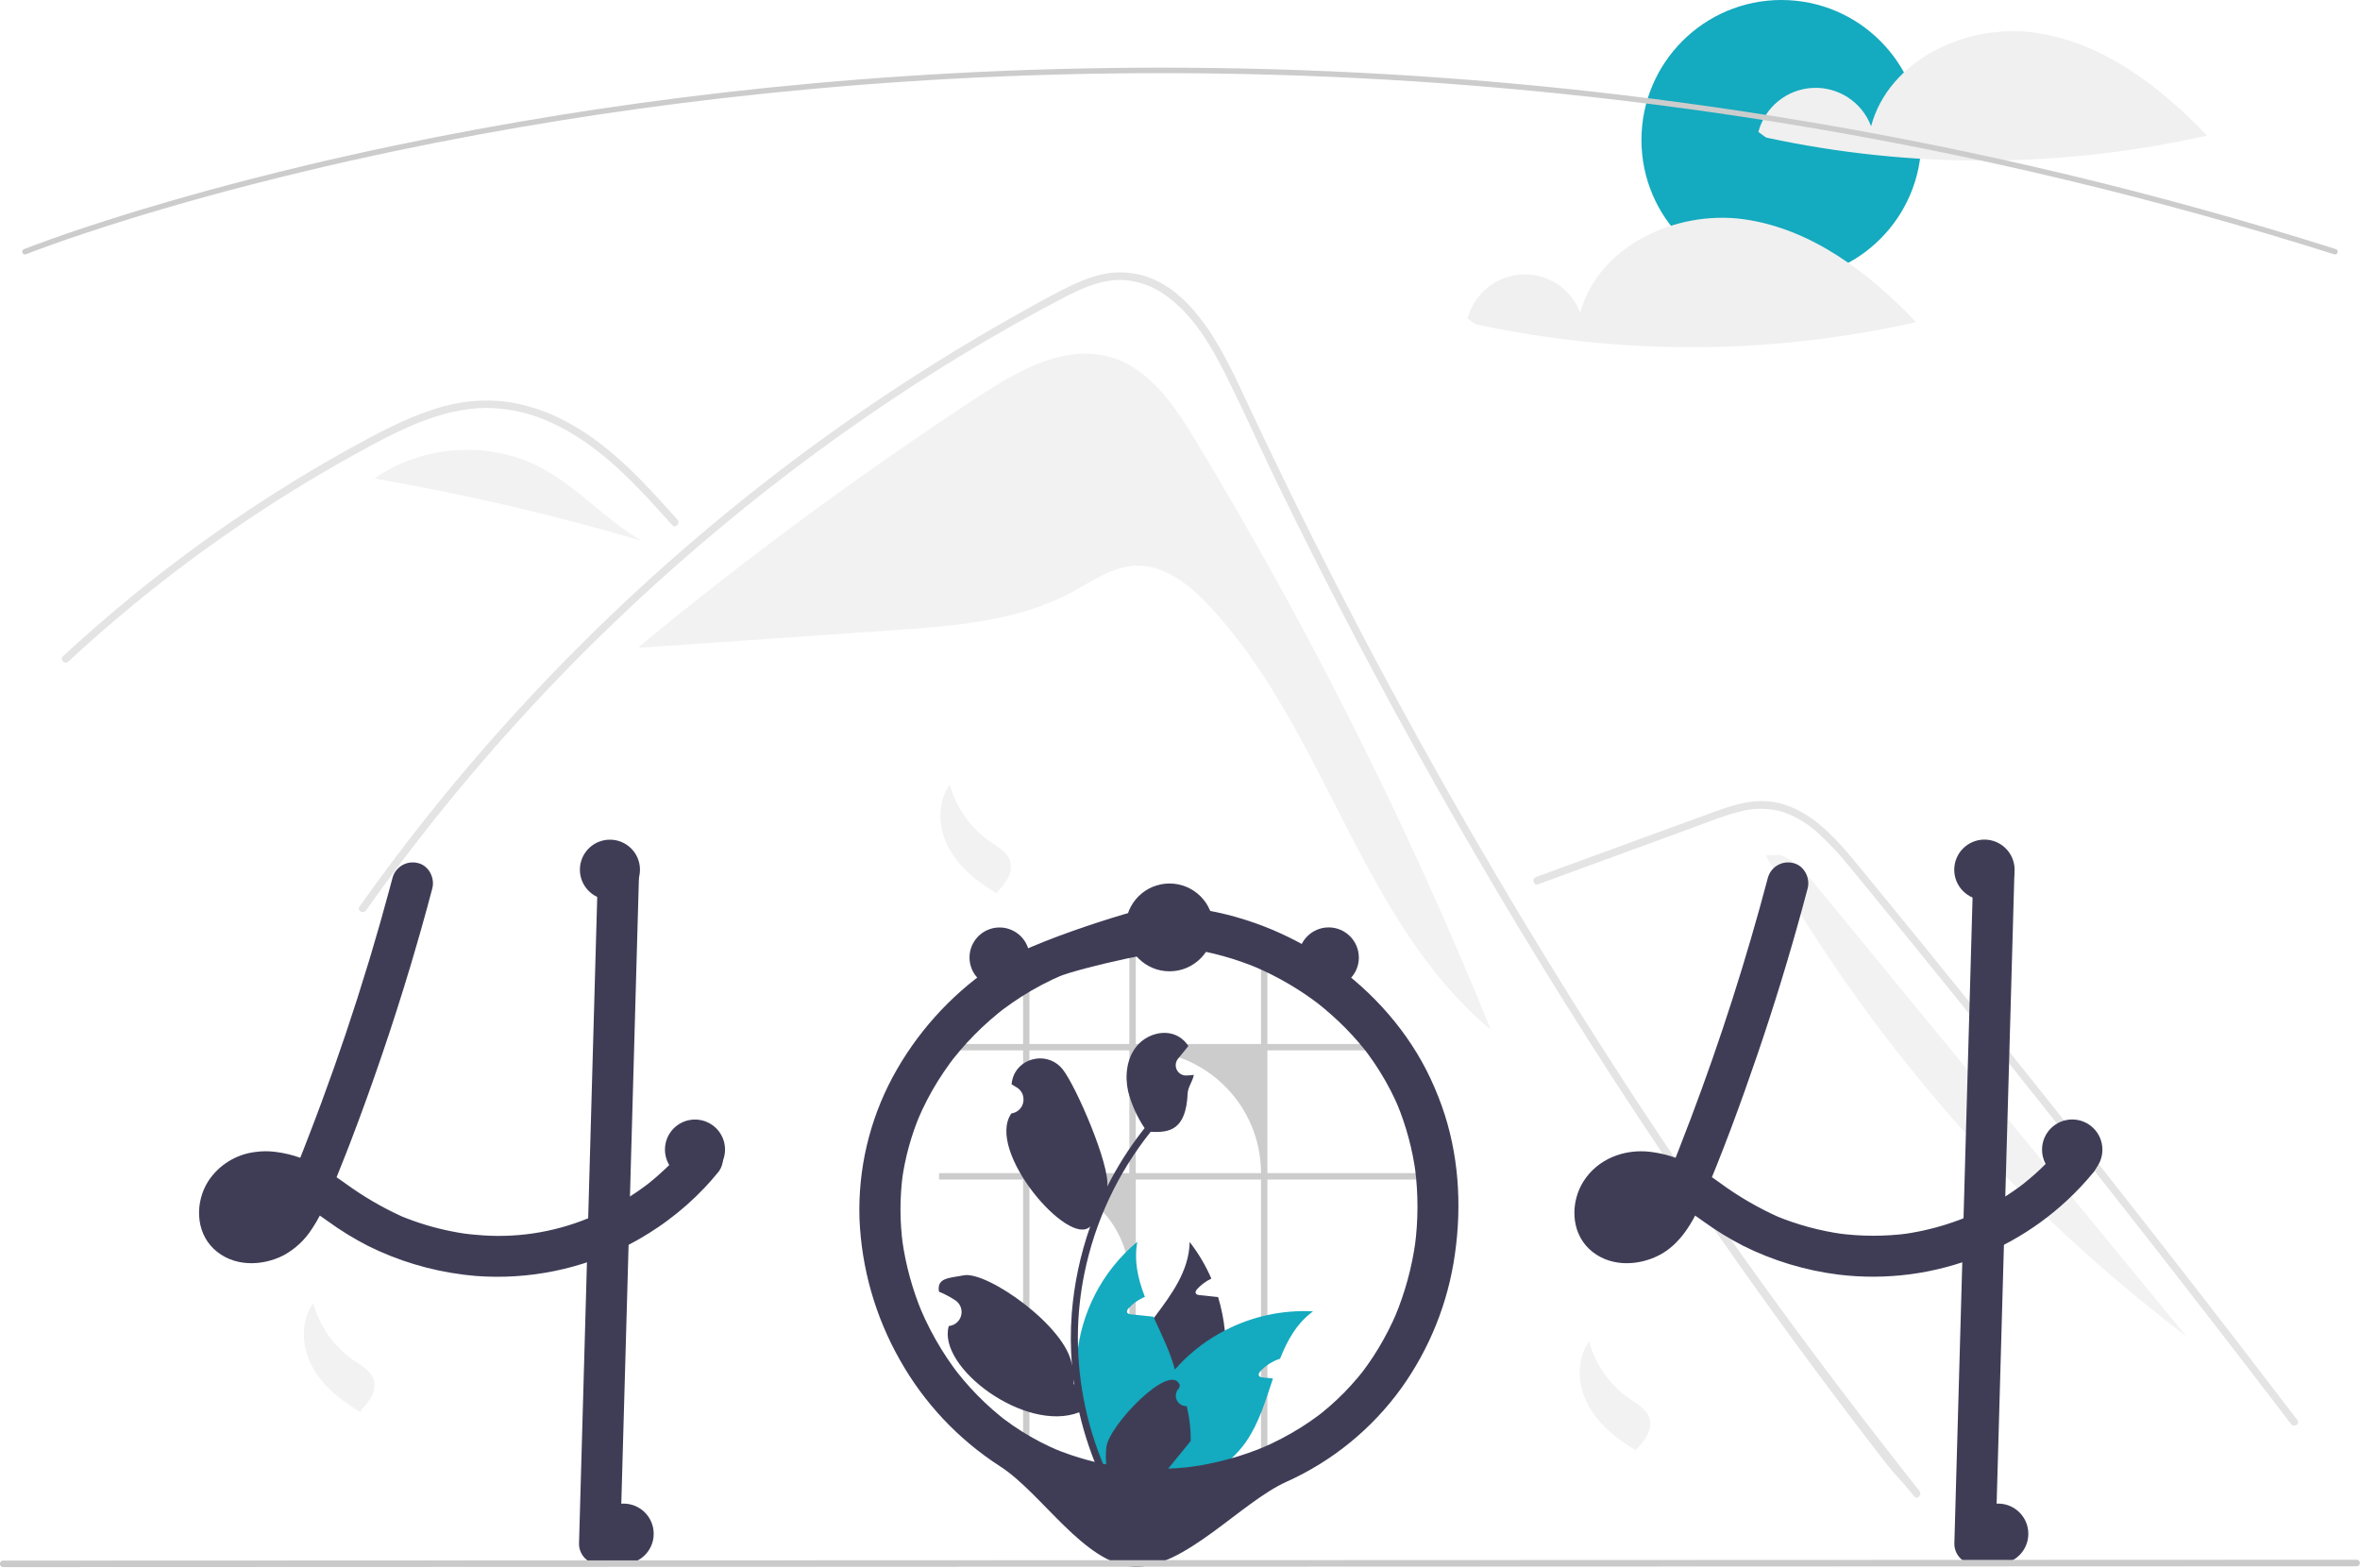
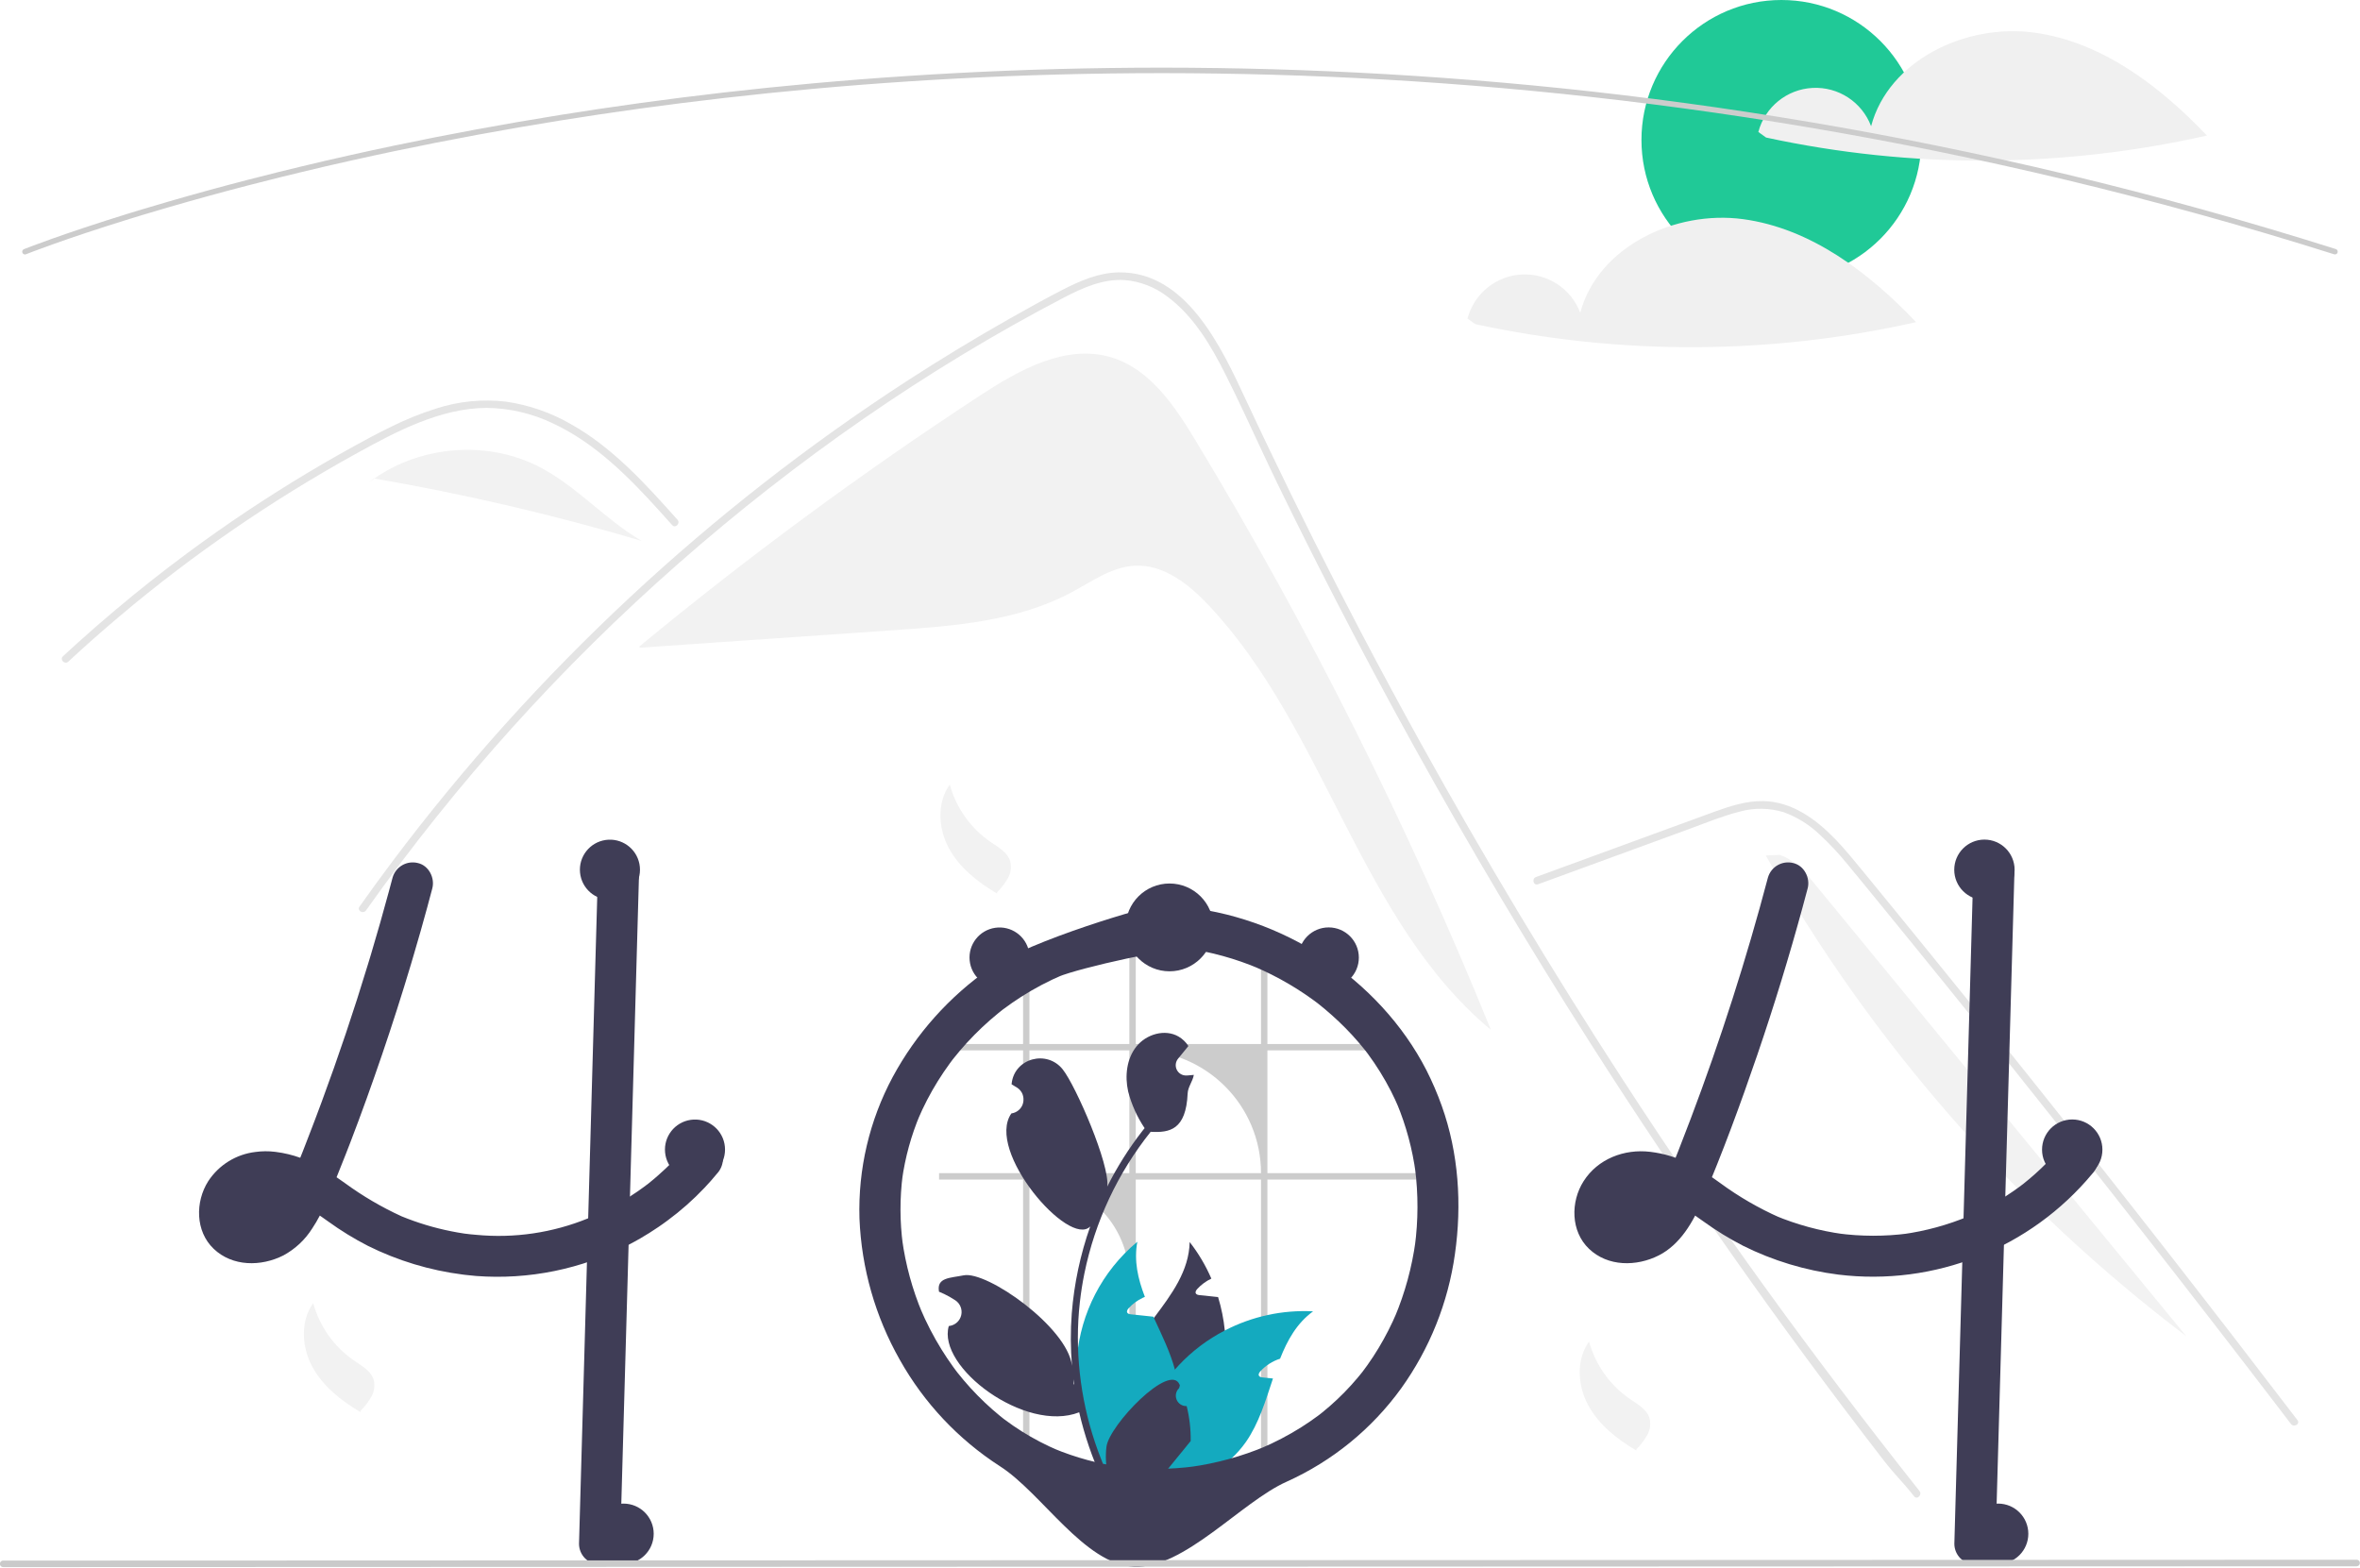
<svg xmlns="http://www.w3.org/2000/svg" data-name="Layer 1" width="860.131" height="571.148" viewBox="0 0 860.131 571.148">
  <path d="M605.67,324.953c-7.669-12.684-16.757-26.228-30.99-30.37-16.482-4.796-33.413,4.732-47.775,14.135a1392.157,1392.157,0,0,0-123.893,91.283l.043.492q46.226-3.188,92.451-6.376c22.265-1.535,45.296-3.283,64.972-13.816,7.467-3.997,14.745-9.336,23.206-9.708,10.512-.462,19.677,6.879,26.88,14.549,42.607,45.371,54.937,114.754,102.738,154.616A1516.995,1516.995,0,0,0,605.67,324.953Z" transform="translate(-169.9343 -164.426)" fill="#f2f2f2" />
  <path d="M867.571,709.781c-4.712-5.95-6.637-7.343-11.285-13.348q-56.764-73.416-106.708-151.792-33.924-53.23-64.483-108.504-14.549-26.278-28.3-52.969-10.67-20.695-20.865-41.638c-1.944-3.988-3.832-7.994-5.711-12.009-4.428-9.442-8.773-18.93-13.439-28.244-5.317-10.616-11.789-21.745-21.553-28.877a29.405,29.405,0,0,0-15.319-5.895c-7.948-.513-15.282,2.769-22.176,6.353-50.439,26.301-97.659,59.276-140.37,96.798A730.778,730.778,0,0,0,303.322,496.247c-1.008,1.439-3.392.064-2.374-1.384q6.009-8.498,12.257-16.813A734.817,734.817,0,0,1,500.805,303.064q18.248-11.826,37.183-22.542c6.362-3.603,12.752-7.16,19.251-10.497,6.371-3.273,13.137-6.215,20.416-6.325,24.77-.385,37.595,27.667,46.405,46.542q4.153,8.911,8.406,17.766,16.075,33.621,33.387,66.628,10.685,20.379,21.837,40.52,34.707,62.718,73.779,122.897c34.506,53.143,68.737,100.089,108.046,149.785C870.596,709.213,868.662,711.175,867.571,709.781Z" transform="translate(-169.9343 -164.426)" fill="#e4e4e4" />
  <path d="M414.916,355.804c-1.439-1.604-2.869-3.209-4.318-4.813-11.422-12.633-23.679-25.118-39.364-32.361a57.11,57.11,0,0,0-23.927-5.546c-8.562.028-16.932,2.273-24.843,5.418-3.74,1.494-7.398,3.19-11.001,4.996-4.116,2.072-8.159,4.281-12.183,6.509q-11.331,6.27-22.368,13.091-21.961,13.572-42.546,29.216-10.671,8.113-20.902,16.758-9.516,8.031-18.646,16.492c-1.302,1.201-3.245-.743-1.944-1.943,1.604-1.494,3.227-2.979,4.85-4.446q6.875-6.215,13.971-12.193,12.939-10.918,26.549-20.993,21.163-15.676,43.783-29.225,11.304-6.765,22.918-12.963c2.338-1.247,4.703-2.466,7.096-3.621a113.116,113.116,0,0,1,16.868-6.866,60.006,60.006,0,0,1,25.476-2.503,66.327,66.327,0,0,1,23.505,8.131c15.401,8.608,27.346,21.919,38.97,34.909C418.033,355.171,416.099,357.124,414.916,355.804Z" transform="translate(-169.9343 -164.426)" fill="#e4e4e4" />
  <path d="M730.477,486.711l36.905-13.498,18.323-6.702c5.968-2.183,11.921-4.667,18.09-6.23a28.539,28.539,0,0,1,16.374.209,37.738,37.738,0,0,1,12.771,7.917,103.64,103.64,0,0,1,10.475,11.186c3.989,4.794,7.92,9.639,11.868,14.467q24.441,29.891,48.563,60.041,24.121,30.15,47.92,60.556,23.857,30.48,47.385,61.216,2.882,3.765,5.76,7.534c1.06,1.388,3.449.02,2.375-1.388Q983.582,650.974,959.549,620.184q-24.092-30.864-48.516-61.466-24.424-30.601-49.179-60.937-6.167-7.558-12.354-15.099c-3.48-4.241-6.92-8.527-10.736-12.474-7.005-7.245-15.758-13.648-26.234-13.822-6.16-.102-12.121,1.852-17.844,3.923-6.17,2.232-12.325,4.506-18.486,6.759l-37.163,13.592-9.291,3.398c-1.649.603-.937,3.262.731,2.652Z" transform="translate(-169.9343 -164.426)" fill="#e4e4e4" />
  <path d="M366.377,334.526c-18.754-9.639-42.771-7.751-60.005,4.291a855.847,855.847,0,0,1,97.371,22.726C390.46,353.759,380.07,341.563,366.377,334.526Z" transform="translate(-169.9343 -164.426)" fill="#f2f2f2" />
  <path d="M306.188,338.784l-3.61,2.935c1.221-1.027,2.491-1.99,3.795-2.901C306.311,338.807,306.249,338.795,306.188,338.784Z" transform="translate(-169.9343 -164.426)" fill="#f2f2f2" />
  <path d="M831.549,486.846c-3.633-4.422-7.56-9.052-12.994-10.848l-5.073.2A575.436,575.436,0,0,0,966.749,651.418Q899.149,569.132,831.549,486.846Z" transform="translate(-169.9343 -164.426)" fill="#f2f2f2" />
  <path d="M516.084,450.367A37.481,37.481,0,0,0,531.015,471.325c2.82,1.92,6.157,3.762,7.122,7.035a8.379,8.379,0,0,1-.874,6.15,24.884,24.884,0,0,1-3.861,5.041l-.137.512c-6.998-4.147-13.656-9.393-17.522-16.551s-4.406-16.539.341-23.145" transform="translate(-169.9343 -164.426)" fill="#f2f2f2" />
  <path d="M749.084,653.367A37.481,37.481,0,0,0,764.015,674.325c2.82,1.92,6.157,3.762,7.122,7.035a8.379,8.379,0,0,1-.874,6.15,24.884,24.884,0,0,1-3.861,5.041l-.137.512c-6.998-4.147-13.656-9.393-17.522-16.551s-4.406-16.539.341-23.145" transform="translate(-169.9343 -164.426)" fill="#f2f2f2" />
  <path d="M284.084,639.367A37.481,37.481,0,0,0,299.015,660.325c2.82,1.92,6.157,3.762,7.122,7.035a8.379,8.379,0,0,1-.874,6.15,24.884,24.884,0,0,1-3.861,5.041l-.137.512c-6.998-4.147-13.656-9.393-17.522-16.551s-4.406-16.539.341-23.145" transform="translate(-169.9343 -164.426)" fill="#f2f2f2" />
-   <circle cx="649.249" cy="51" r="51" fill="#14aabf" />
+   <circle cx="649.249" cy="51" r="51" fill="#20c997" />
  <path d="M911.219,176.296c-24.717-3.341-52.935,10.019-59.341,34.124a21.597,21.597,0,0,0-41.094,2.109l2.83,2.027a372.275,372.275,0,0,0,160.659-.726C957.079,195.76,935.935,179.637,911.219,176.296Z" transform="translate(-169.9343 -164.426)" fill="#f0f0f0" />
  <path d="M805.219,244.296c-24.717-3.341-52.935,10.019-59.341,34.124a21.597,21.597,0,0,0-41.094,2.109l2.83,2.027a372.275,372.275,0,0,0,160.659-.726C851.079,263.76,829.935,247.637,805.219,244.296Z" transform="translate(-169.9343 -164.426)" fill="#f0f0f0" />
  <path d="M1020.946,257.154a.982.982,0,0,1-.302-.047C756.237,173.489,523.199,184.424,374.264,208.321c-20.269,3.251-40.591,7.006-60.404,11.161-5.058,1.06-10.306,2.195-15.597,3.378-6.319,1.407-12.554,2.856-18.532,4.306q-3.873.917-7.595,1.849c-3.758.928-7.572,1.895-11.66,2.957-4.568,1.178-9.209,2.413-13.797,3.672a.442.442,0,0,1-.051.015l0.0.001c-5.183,1.415-10.338,2.871-15.323,4.325-2.698.779-5.304,1.548-7.799,2.307-.279.077-.526.151-.776.228l-.536.163c-.311.095-.617.188-.924.275l-.02.006 0.0.001-.812.252c-.968.293-1.912.579-2.841.864-24.545,7.566-38.038,12.949-38.171,13.002a1,1,0,1,1-.744-1.856c.134-.053,13.693-5.463,38.328-13.058.932-.286,1.879-.572,2.85-.866l.754-.234c.026-.01.052-.018.078-.025.305-.087.61-.18.919-.273l.537-.163c.268-.081.531-.161.801-.235,2.479-.754,5.093-1.524,7.798-2.307,4.987-1.455,10.147-2.911,15.334-4.328.016-.006.033-.01.049-.015v-.001c4.604-1.263,9.263-2.503,13.845-3.685,4.094-1.063,7.915-2.032,11.68-2.962q3.738-.93,7.609-1.853c5.985-1.451,12.233-2.902,18.563-4.312,5.299-1.184,10.556-2.322,15.622-3.383,19.843-4.162,40.198-7.923,60.497-11.179C523.096,182.415,756.467,171.463,1021.246,255.201a1.0 1,0,0,1-.301,1.953Z" transform="translate(-169.9343 -164.426)" fill="#ccc" />
  <path d="M432.923,584.266a6.729,6.729,0,0,0-1.7-2.67,6.43,6.43,0,0,0-.92-.71c-2.61-1.74-6.51-2.13-8.99,0a5.81,5.81,0,0,0-.69.71q-1.11,1.365-2.28,2.67c-1.28,1.46-2.59,2.87-3.96,4.24-.39.38-.78.77-1.18,1.15-.23.23-.46.45-.69.67-.88.84-1.78,1.65-2.69,2.45-.48.43-.96.85-1.45,1.26-.73.61-1.46,1.22-2.2,1.81-.07.05-.14.1-.21.16-.02.01-.03.03-.05.04-.01,0-.02,0-.03.02a.179.179,0,0,0-.07.05c-.22.15-.37.25-.48.34.04-.02.08-.05.12-.07-.18.14-.37.28-.55.42-1.75,1.29-3.54,2.53-5.37,3.69a99.21,99.21,0,0,1-14.22,7.55c-.33.13-.67.27-1.01.4a85.97,85.97,0,0,1-40.85,6.02q-2.13-.165-4.26-.45c-1.64-.24-3.27-.53-4.89-.86a97.932,97.932,0,0,1-18.02-5.44,118.652,118.652,0,0,1-20.66-12.12c-1-.71-2.01-1.42-3.02-2.11,1.15-2.82,2.28-5.64,3.38-8.48.55-1.37,1.08-2.74,1.6-4.12,4.09-10.63,7.93-21.36,11.61-32.13q5.58-16.365,10.53-32.92.51-1.68.99-3.36,2.595-8.745,4.98-17.53c.15-.57.31-1.13.45-1.7q.69-2.52,1.35-5.04c1-3.79-1.26-8.32-5.24-9.23a7.634,7.634,0,0,0-9.22,5.24c-.43,1.62-.86,3.23-1.3,4.85q-3.165,11.745-6.66,23.41-.51,1.68-1.02,3.36-7.71,25.41-16.93,50.31-1.11,3.015-2.25,6.01c-.37.98-.74,1.96-1.12,2.94-.73,1.93-1.48,3.86-2.23,5.79-.43,1.13-.87,2.26-1.31,3.38-.29.71-.57,1.42-.85,2.12a41.809,41.809,0,0,0-8.81-2.12l-.48-.06a27.397,27.397,0,0,0-7.01.06,23.914,23.914,0,0,0-17.24,10.66c-4.77,7.51-4.71,18.25,1.98,24.63,6.89,6.57,17.32,6.52,25.43,2.41a28.351,28.351,0,0,0,10.52-9.86,50.569,50.569,0,0,0,2.74-4.65c.21.14.42.28.63.43.8.56,1.6,1.13,2.39,1.69a111.738,111.738,0,0,0,14.51,8.91,108.359,108.359,0,0,0,34.62,10.47c.27.03.53.07.8.1,1.33.17,2.67.3,4.01.41a103.782,103.782,0,0,0,55.58-11.36q2.175-1.125,4.31-2.36,3.315-1.92,6.48-4.08c1.15-.78,2.27-1.57,3.38-2.4a101.042,101.042,0,0,0,13.51-11.95q2.355-2.475,4.51-5.11a8.061,8.061,0,0,0,2.2-5.3A7.564,7.564,0,0,0,432.923,584.266Zm-165.59,23.82c.21-.15.42-.31.62-.47C267.893,607.766,267.603,607.936,267.333,608.086Zm3.21-3.23c-.23.26-.44.52-.67.78a23.366,23.366,0,0,1-2.25,2.2c-.11.1-.23.2-.35.29a.01.01,0,0,0-.01.01,3.804,3.804,0,0,0-.42.22q-.645.39-1.32.72a17.005,17.005,0,0,1-2.71.75,16.799,16.799,0,0,1-2.13.02h-.02a14.823,14.823,0,0,1-1.45-.4c-.24-.12-.47-.26-.7-.4-.09-.08-.17-.16-.22-.21a2.44,2.44,0,0,1-.27-.29.01.01,0,0,0-.01-.01c-.11-.2-.23-.4-.34-.6a.031.031,0,0,1-.01-.02c-.08-.25-.15-.51-.21-.77a12.511,12.511,0,0,1,.01-1.37,13.467,13.467,0,0,1,.54-1.88,11.068,11.068,0,0,1,.69-1.26c.02-.04.12-.2.23-.38.01-.01.01-.01.01-.02.15-.17.3-.35.46-.51.27-.3.56-.56.85-.83a18.022,18.022,0,0,1,1.75-1.01,19.481,19.481,0,0,1,2.93-.79,24.989,24.989,0,0,1,4.41.04,30.301,30.301,0,0,1,4.1,1.01,36.945,36.945,0,0,1-2.77,4.54C270.623,604.746,270.583,604.806,270.543,604.856Zm-11.12-3.29a2.18,2.18,0,0,1-.31.39A1.409,1.409,0,0,1,259.423,601.566Z" transform="translate(-169.9343 -164.426)" fill="#3f3d56" />
  <path d="M402.863,482.136q-.135,4.71-.27,9.42-.285,10.455-.59,20.92-.315,11.775-.66,23.54-.165,6.075-.34,12.15-.465,16.365-.92,32.72c-.03,1.13-.07,2.25-.1,3.38q-.225,8.115-.45,16.23-.255,8.805-.5,17.61-.18,6.6-.37,13.21-1.35,47.895-2.7,95.79a7.648,7.648,0,0,1-7.5,7.5,7.561,7.561,0,0,1-7.5-7.5q.75-26.94,1.52-53.88.675-24.36,1.37-48.72.225-8.025.45-16.06.345-12.09.68-24.18c.03-1.13.07-2.25.1-3.38.02-.99.05-1.97.08-2.96q.66-23.475,1.32-46.96.27-9.24.52-18.49.3-10.545.6-21.08c.09-3.09.17-6.17.26-9.26a7.648,7.648,0,0,1,7.5-7.5A7.561,7.561,0,0,1,402.863,482.136Z" transform="translate(-169.9343 -164.426)" fill="#3f3d56" />
  <path d="M814.291,484.217a893.238,893.238,0,0,1-28.161,87.941c-3.007,7.946-6.083,15.877-9.371,23.712l.756-1.792a54.583,54.583,0,0,1-5.59,10.612q-.229.321-.467.636,1.166-1.49.443-.589c-.254.301-.505.602-.768.895a23.664,23.664,0,0,1-2.249,2.203q-.301.258-.612.504l.938-.729c-.109.257-.873.597-1.111.743a18.254,18.254,0,0,1-2.405,1.219l1.792-.756a19.086,19.086,0,0,1-4.231,1.161l1.994-.268a17.021,17.021,0,0,1-4.298.046l1.994.268a14.002,14.002,0,0,1-3.405-.917l1.792.756a12.012,12.012,0,0,1-1.679-.896c-.271-.177-1.105-.809-.015.025,1.133.866.146.074-.088-.156-.194-.192-.37-.4-.56-.595-.882-.905.996,1.557.397.499a18.182,18.182,0,0,1-.878-1.637l.756,1.792a11.925,11.925,0,0,1-.728-2.651l.268,1.994a13.651,13.651,0,0,1-.003-3.405l-.268,1.994a15.964,15.964,0,0,1,.995-3.68l-.756,1.792a16.729,16.729,0,0,1,1.178-2.298,6.729,6.729,0,0,1,.729-1.071c.049.016-1.269,1.513-.569.757.183-.198.354-.406.539-.602.296-.314.614-.601.926-.898,1.045-.994-1.462.966-.257.179a19.049,19.049,0,0,1,2.749-1.499l-1.792.756a20.311,20.311,0,0,1,4.995-1.34l-1.994.268a25.628,25.628,0,0,1,6.461.076l-1.994-.268a33.211,33.211,0,0,1,7.892,2.22l-1.792-.756c5.39,2.314,10.163,5.749,14.928,9.118a111.95,111.95,0,0,0,14.506,8.906,108.388,108.388,0,0,0,34.622,10.474,103.933,103.933,0,0,0,92.586-36.752,8.078,8.078,0,0,0,2.197-5.303,7.632,7.632,0,0,0-2.197-5.303c-2.752-2.526-7.949-3.239-10.607,0a95.636,95.636,0,0,1-8.107,8.727q-2.017,1.914-4.142,3.71-1.214,1.026-2.461,2.011c-.393.311-1.619,1.138.263-.197-.431.306-.845.64-1.271.955a99.269,99.269,0,0,1-20.332,11.565l1.792-.756a96.836,96.836,0,0,1-24.171,6.622l1.994-.268a97.643,97.643,0,0,1-25.754-.038l1.994.268a99.8,99.8,0,0,1-24.857-6.77l1.792.756a116.025,116.025,0,0,1-21.736-12.591,86.877,86.877,0,0,0-11.113-6.994,42.824,42.824,0,0,0-14.438-4.389c-9.439-1.111-19.057,2.566-24.246,10.72-4.776,7.505-4.714,18.244,1.974,24.625,6.888,6.572,17.318,6.517,25.436,2.406,7.817-3.959,12.513-12.185,15.815-19.942,7.431-17.455,14.01-35.314,20.14-53.263q9.097-26.637,16.499-53.813.917-3.366,1.807-6.739c1.001-3.789-1.261-8.32-5.238-9.226a7.633,7.633,0,0,0-9.226,5.238Z" transform="translate(-169.9343 -164.426)" fill="#3f3d56" />
  <path d="M889.124,482.136l-2.7,95.793-2.685,95.294-1.518,53.884a7.565,7.565,0,0,0,7.5,7.5,7.649,7.649,0,0,0,7.5-7.5l2.7-95.793,2.685-95.294,1.518-53.884a7.565,7.565,0,0,0-7.5-7.5,7.649,7.649,0,0,0-7.5,7.5Z" transform="translate(-169.9343 -164.426)" fill="#3f3d56" />
  <path d="M629.526,700.361h2.329V594.319h54.329v-2.323H631.855V547.252H673.81q-.923-1.173-1.899-2.317H631.855V515.382c-.77-.328-1.547-.645-2.329-.944V544.935h-45.652V507.07c-.782.036-1.553.09-2.329.155v37.71h-36.42V516.684c-.782.346-1.553.711-2.317,1.093V544.935h-30.616v2.317h30.616v44.744h-30.616v2.323h30.616V700.361h2.317V594.319a36.413,36.413,0,0,1,36.42,36.42v69.622h2.329V594.319h45.652Zm-84.401-108.365V547.252h36.42v44.744Zm38.749,0V547.252h.914a44.741,44.741,0,0,1,44.738,44.744Z" transform="translate(-169.9343 -164.426)" opacity="0.2" />
  <path d="M615.303,668.566a63.059,63.059,0,0,1-20.05,33.7c-.74.64-1.48,1.26-2.25,1.87q-2.805.255-5.57.52c-1.53.14-3.04.29-4.54.43l-.27.03-.19-1.64-.76-6.64a37.623,37.623,0,0,1-3.3-32.44c2.64-7.12,7.42-13.41,12.12-19.65,6.49-8.62,12.8-17.14,13.03-27.65a60.544,60.544,0,0,1,7.9,13.33,16.432,16.432,0,0,0-5.12,3.77c-.41.45-.82,1.08-.54,1.62.24.46.84.57,1.36.63,1.25.13,2.51.26,3.76.39,1,.11,2,.21,3,.32a63.99,63.99,0,0,1,2.45,12.18A61.189,61.189,0,0,1,615.303,668.566Z" transform="translate(-169.9343 -164.426)" fill="#3f3d56" />
  <path d="M648.503,642.356c-5.9,4.29-9.35,10.46-12.03,17.26a16.628,16.628,0,0,0-7.17,4.58c-.41.45-.82,1.08-.54,1.62.24.46.84.57,1.36.63,1.25.13,2.51.26,3.76.39-2.68,8.04-5.14,16.36-9.88,23.15a36.989,36.989,0,0,1-12.03,10.91,38.492,38.492,0,0,1-4.02,1.99q-7.62.585-14.95,1.25-2.805.255-5.57.52c-1.53.14-3.04.29-4.54.43q-.015-.825,0-1.65a63.304,63.304,0,0,1,15.25-39.86c.45-.52.91-1.03,1.38-1.54a61.792,61.792,0,0,1,16.81-12.7A62.654,62.654,0,0,1,648.503,642.356Z" transform="translate(-169.9343 -164.426)" fill="#14aabf" />
  <path d="M589.163,699.526l-1.15,3.4-.58,1.73c-1.53.14-3.04.29-4.54.43l-.27.03c-1.66.17-3.31.34-4.96.51-.43-.5-.86-1.01-1.28-1.53a62.03,62.03,0,0,1,8.07-87.11c-1.32,6.91.22,13.53,2.75,20.1-.27.11-.53.22-.78.34a16.432,16.432,0,0,0-5.12,3.77c-.41.45-.82,1.08-.54,1.62.24.46.84.57,1.36.63,1.25.13,2.51.26,3.76.39,1,.11,2,.21,3,.32q.705.075,1.41.15c.07.15.13.29.2.44,2.85,6.18,5.92,12.39,7.65,18.83a43.666,43.666,0,0,1,1.02,4.91A37.604,37.604,0,0,1,589.163,699.526Z" transform="translate(-169.9343 -164.426)" fill="#14aabf" />
  <path d="M689.821,554.487c-8.609-16.792-21.946-30.921-37.632-41.304a114.237,114.237,0,0,0-52.563-18.38q-3.69-.335-7.399-.393c-2.921-.044-46.866,12.632-61.587,22.982a114.295,114.295,0,0,0-35.333,39.527,102.5,102.5,0,0,0-12.126,51.633,113.564,113.564,0,0,0,14.703,51.476,110.475,110.475,0,0,0,36.444,38.746C549.667,708.561,565.074,734.51,583.183,735.426c18.246.923,39.054-23.555,55.695-30.987a104.425,104.425,0,0,0,41.726-34.005,110.25,110.25,0,0,0,19.599-48.948c2.574-18.083,1.374-36.733-4.801-54.016a111.86,111.86,0,0,0-5.58-12.983c-1.78-3.505-6.996-4.796-10.261-2.691a7.68,7.68,0,0,0-2.691,10.261q1.568,3.088,2.915,6.278l-.756-1.792a101.151,101.151,0,0,1,6.876,25.538l-.268-1.994a109.229,109.229,0,0,1-.066,28.683l.268-1.994a109.734,109.734,0,0,1-7.555,27.674l.756-1.792a104.212,104.212,0,0,1-6.672,13.098q-1.923,3.186-4.081,6.222c-.632.888-1.283,1.761-1.939,2.631-.856,1.136,1.167-1.483.282-.369-.151.19-.3.38-.452.569q-.681.852-1.382,1.688a93.613,93.613,0,0,1-10.176,10.384q-1.366,1.192-2.778,2.331c-.469.378-.932.773-1.421,1.125.019-.013,1.58-1.199.656-.511-.29.216-.579.436-.87.652q-2.91,2.156-5.974,4.092a103.485,103.485,0,0,1-14.756,7.713l1.792-.756a109.215,109.215,0,0,1-27.597,7.552l1.994-.268a108.154,108.154,0,0,1-28.589.051l1.994.268a99.835,99.835,0,0,1-25.095-6.784l1.792.756a93.643,93.643,0,0,1-13.416-6.991q-3.174-2-6.184-4.247c-.286-.214-.57-.43-.855-.645-.915-.691.658.51.67.518a19.169,19.169,0,0,1-1.535-1.225q-1.454-1.184-2.861-2.422a101.989,101.989,0,0,1-10.493-10.709q-1.213-1.434-2.374-2.911c-.335-.426-.947-1.29.404.529-.178-.239-.362-.474-.542-.712q-.647-.858-1.276-1.728-2.203-3.048-4.188-6.246a109.29,109.29,0,0,1-7.805-15.108l.756,1.792a106.588,106.588,0,0,1-7.34-26.837l.268,1.994a97.866,97.866,0,0,1-.048-25.636l-.268,1.994A94.673,94.673,0,0,1,505.276,570.55l-.756,1.792a101.557,101.557,0,0,1,7.195-13.856q2.066-3.323,4.378-6.485.525-.718,1.062-1.428c.324-.428,1.215-1.493-.305.388.149-.184.293-.374.439-.56q1.269-1.608,2.6-3.165A107.402,107.402,0,0,1,530.772,536.215q1.474-1.292,2.995-2.529.691-.562,1.391-1.113c.187-.147.376-.291.562-.439-1.997,1.59-.555.433-.102.093q3.134-2.348,6.435-4.461a103.644,103.644,0,0,1,15.387-8.108l-1.792.756c7.76-3.258,42.141-10.949,48.394-10.11l-1.994-.268A106.225,106.225,0,0,1,628.768,517.419l-1.792-.756a110.313,110.313,0,0,1,12.6,6.329q3.043,1.784,5.967,3.763,1.384.937,2.738,1.915.677.489,1.346.989c.248.185.494.373.741.558,1.039.779-1.431-1.128-.342-.267a110.843,110.843,0,0,1,10.368,9.253q2.401,2.445,4.637,5.045,1.147,1.334,2.246,2.708c.364.455,1.605,2.101.084.085.372.493.747.982,1.114,1.479a97.977,97.977,0,0,1,8.392,13.538c1.793,3.498,6.987,4.802,10.261,2.691A7.677,7.677,0,0,0,689.821,554.487Z" transform="translate(-169.9343 -164.426)" fill="#3f3d56" />
  <path d="M602.431,676.882a3.78,3.78,0,0,1-2.739-6.551c.095-.379.164-.651.259-1.03q-.051-.124-.103-.247c-3.48-8.298-25.685,14.833-26.645,22.632a30.029,30.029,0,0,0,.527,10.328A120.392,120.392,0,0,1,562.778,652.01a116.202,116.202,0,0,1,.721-12.963q.597-5.293,1.657-10.511a121.787,121.787,0,0,1,24.151-51.616c6.874.384,12.898-.663,13.48-13.985.103-2.37,1.861-4.422,2.248-6.756-.656.086-1.323.14-1.979.183-.204.011-.42.021-.624.032l-.077.003a3.745,3.745,0,0,1-3.076-6.101q.425-.523.851-1.046c.43-.538.871-1.065,1.302-1.603a1.865,1.865,0,0,0,.14-.161c.495-.613.99-1.216,1.485-1.829a10.829,10.829,0,0,0-3.55-3.432c-4.959-2.905-11.801-.893-15.384,3.593-3.593,4.486-4.271,10.779-3.023,16.384a43.398,43.398,0,0,0,6.003,13.383c-.269.344-.549.678-.818,1.022a122.574,122.574,0,0,0-12.794,20.268c1.016-7.939-11.412-36.608-16.218-42.681-5.773-7.294-17.611-4.111-18.628,5.136q-.015.134-.029.268,1.071.604,2.096,1.282a5.127,5.127,0,0,1-2.067,9.33l-.105.016c-9.556,13.644,21.077,49.155,28.745,41.181a125.11,125.11,0,0,0-6.734,31.693,118.664,118.664,0,0,0,.086,19.16l-.032-.226C558.902,648.154,529.674,627.514,521.139,629.233c-4.917.99-9.76.765-9.013,5.725q.018.119.036.237a34.442,34.442,0,0,1,3.862,1.861q1.071.604,2.096,1.282a5.127,5.127,0,0,1-2.067,9.33l-.105.016c-.075.011-.14.022-.215.032-4.35,14.966,27.907,39.12,47.518,31.435h.011a125.075,125.075,0,0,0,8.402,24.528H601.679c.108-.334.204-.678.301-1.011a34.102,34.102,0,0,1-8.305-.495c2.227-2.733,4.454-5.487,6.681-8.219a1.861,1.861,0,0,0,.14-.161c1.13-1.398,2.27-2.786,3.399-4.185l.001-.002a49.952,49.952,0,0,0-1.464-12.725Zm-34.371-67.613.016-.021-.016.043Zm-6.648,59.932-.258-.581c.011-.42.011-.839,0-1.269,0-.118-.021-.237-.021-.355.097.742.183,1.485.29,2.227Z" transform="translate(-169.9343 -164.426)" fill="#3f3d56" />
  <circle cx="95.249" cy="439" r="11" fill="#3f3d56" />
  <circle cx="227.249" cy="559" r="11" fill="#3f3d56" />
  <circle cx="728.249" cy="559" r="11" fill="#3f3d56" />
  <circle cx="755.249" cy="419" r="11" fill="#3f3d56" />
  <circle cx="723.249" cy="317" r="11" fill="#3f3d56" />
  <path d="M434.183,583.426a10.949,10.949,0,1,1-.21-2.16A10.992,10.992,0,0,1,434.183,583.426Z" transform="translate(-169.9343 -164.426)" fill="#3f3d56" />
  <circle cx="484.249" cy="349" r="11" fill="#3f3d56" />
  <path d="M545.183,513.426a10.949,10.949,0,1,1-.21-2.16A10.992,10.992,0,0,1,545.183,513.426Z" transform="translate(-169.9343 -164.426)" fill="#3f3d56" />
  <path d="M403.183,481.426a10.949,10.949,0,1,1-.21-2.16A10.992,10.992,0,0,1,403.183,481.426Z" transform="translate(-169.9343 -164.426)" fill="#3f3d56" />
  <circle cx="599.249" cy="443" r="11" fill="#3f3d56" />
  <circle cx="426.249" cy="338" r="16" fill="#3f3d56" />
  <path d="M1028.875,735.267l-857.75.307a1.191,1.191,0,1,1,0-2.381l857.75-.307a1.191,1.191,0,0,1,0,2.381Z" transform="translate(-169.9343 -164.426)" fill="#cacaca" />
</svg>
